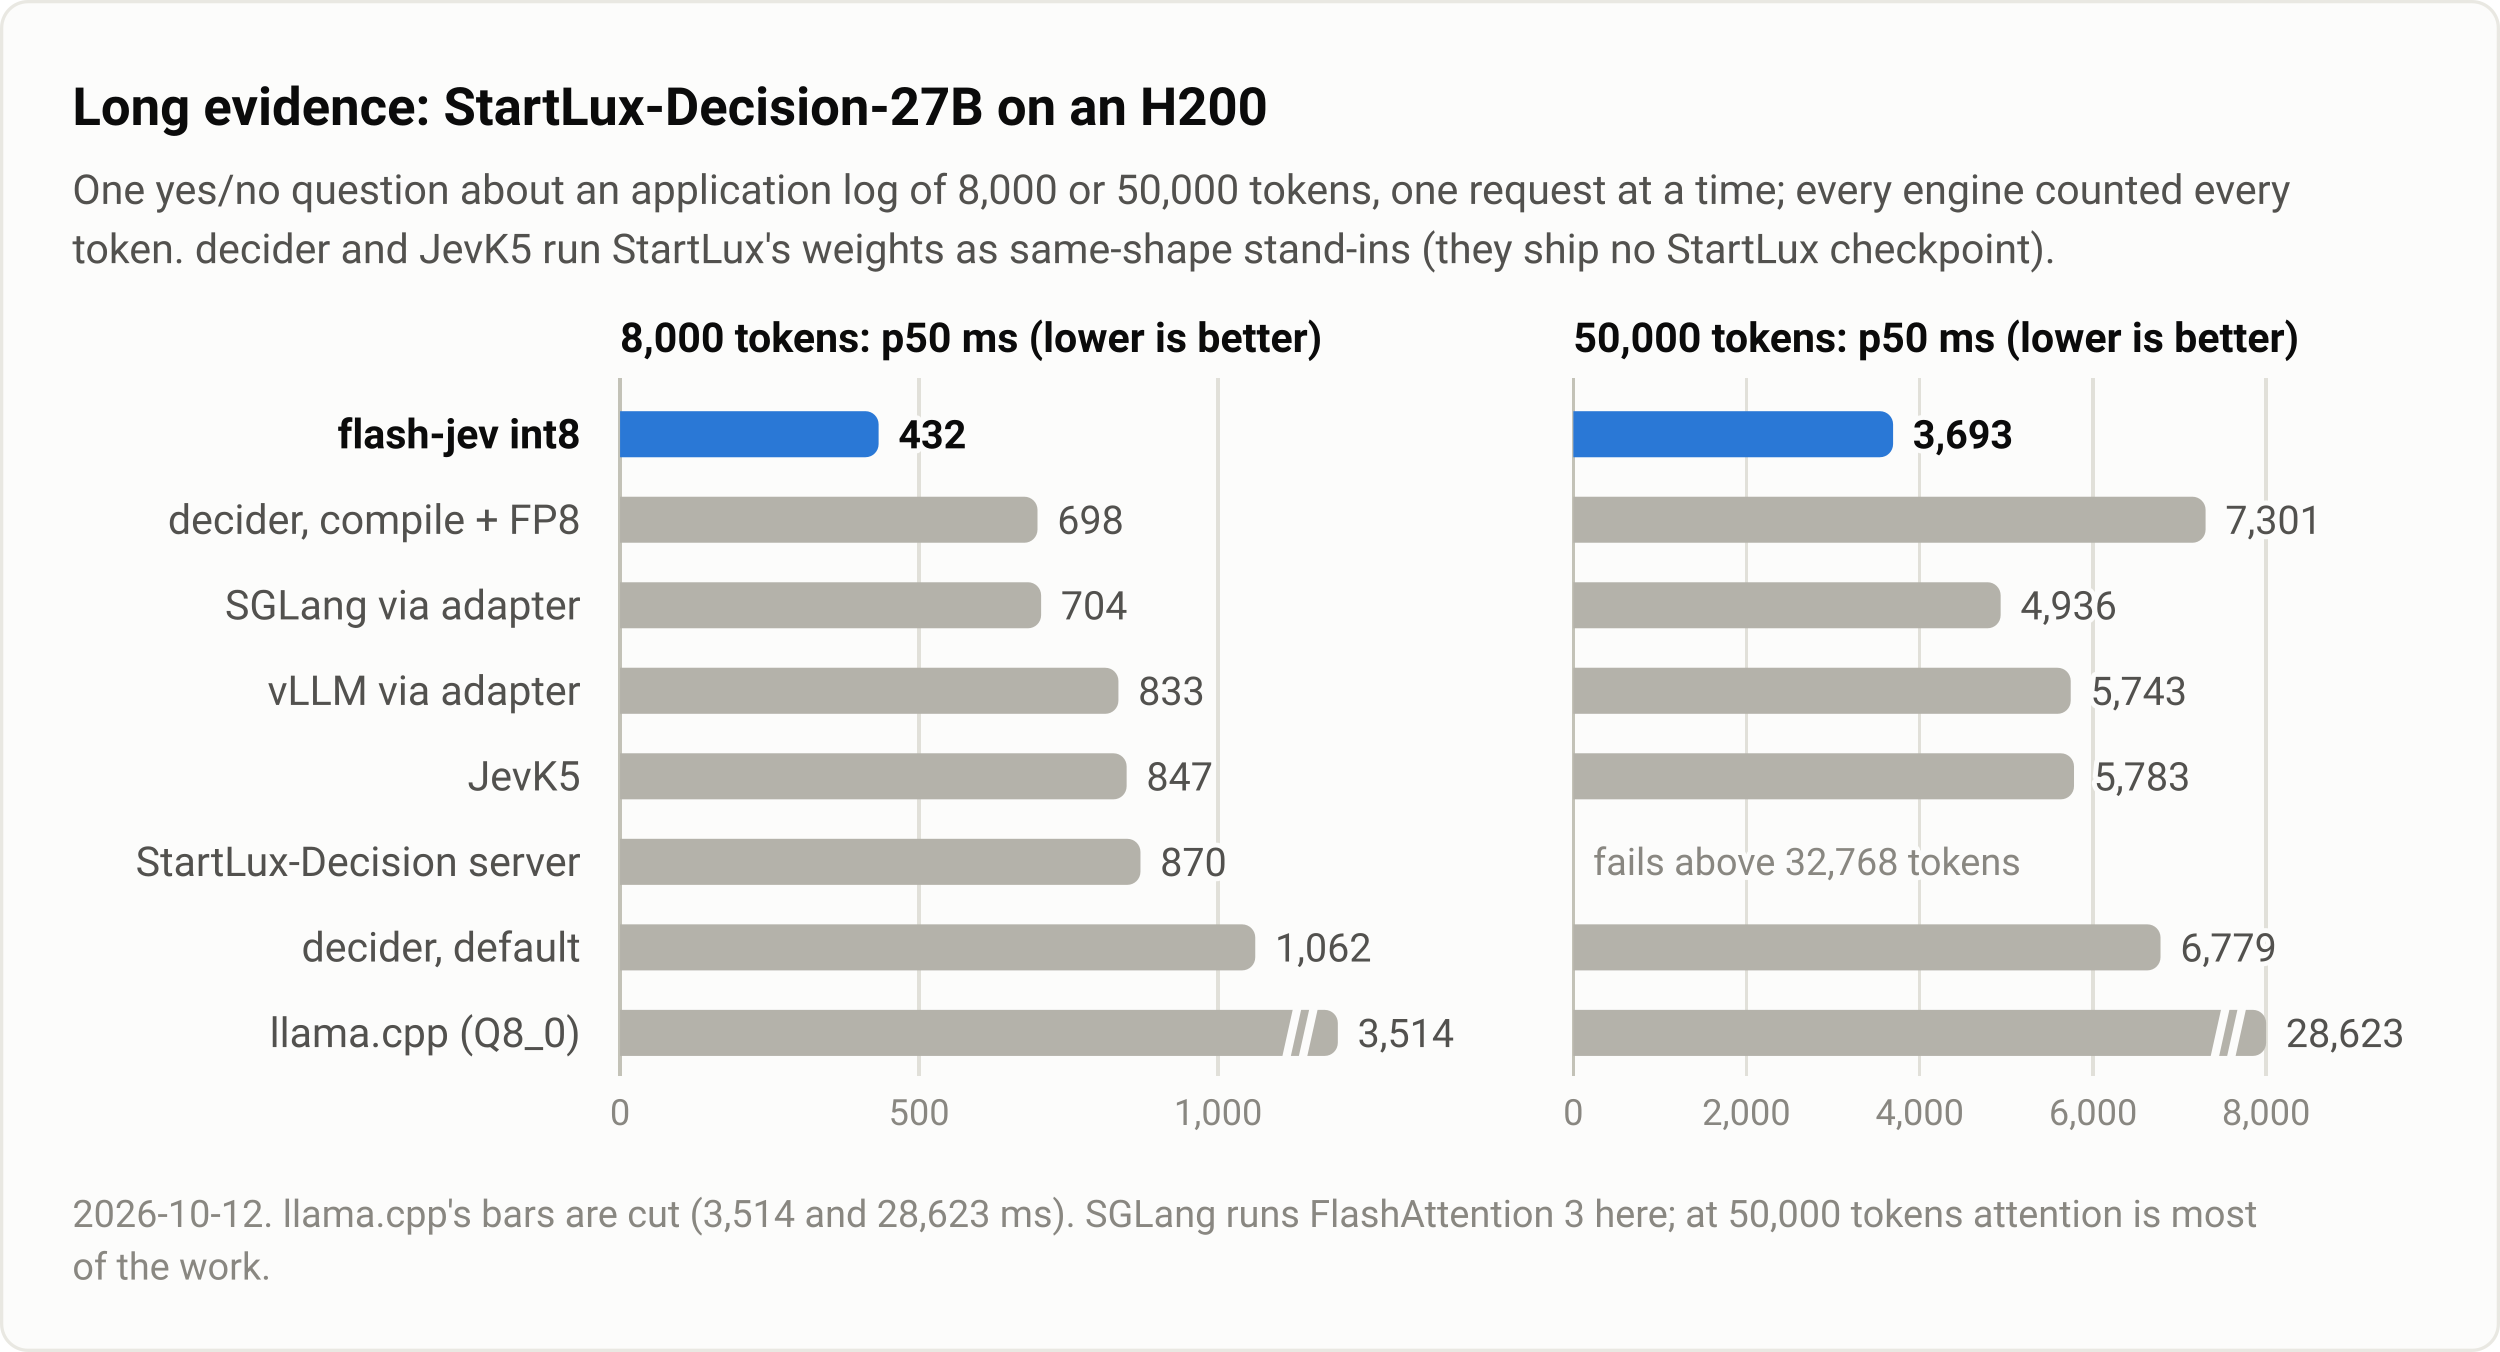
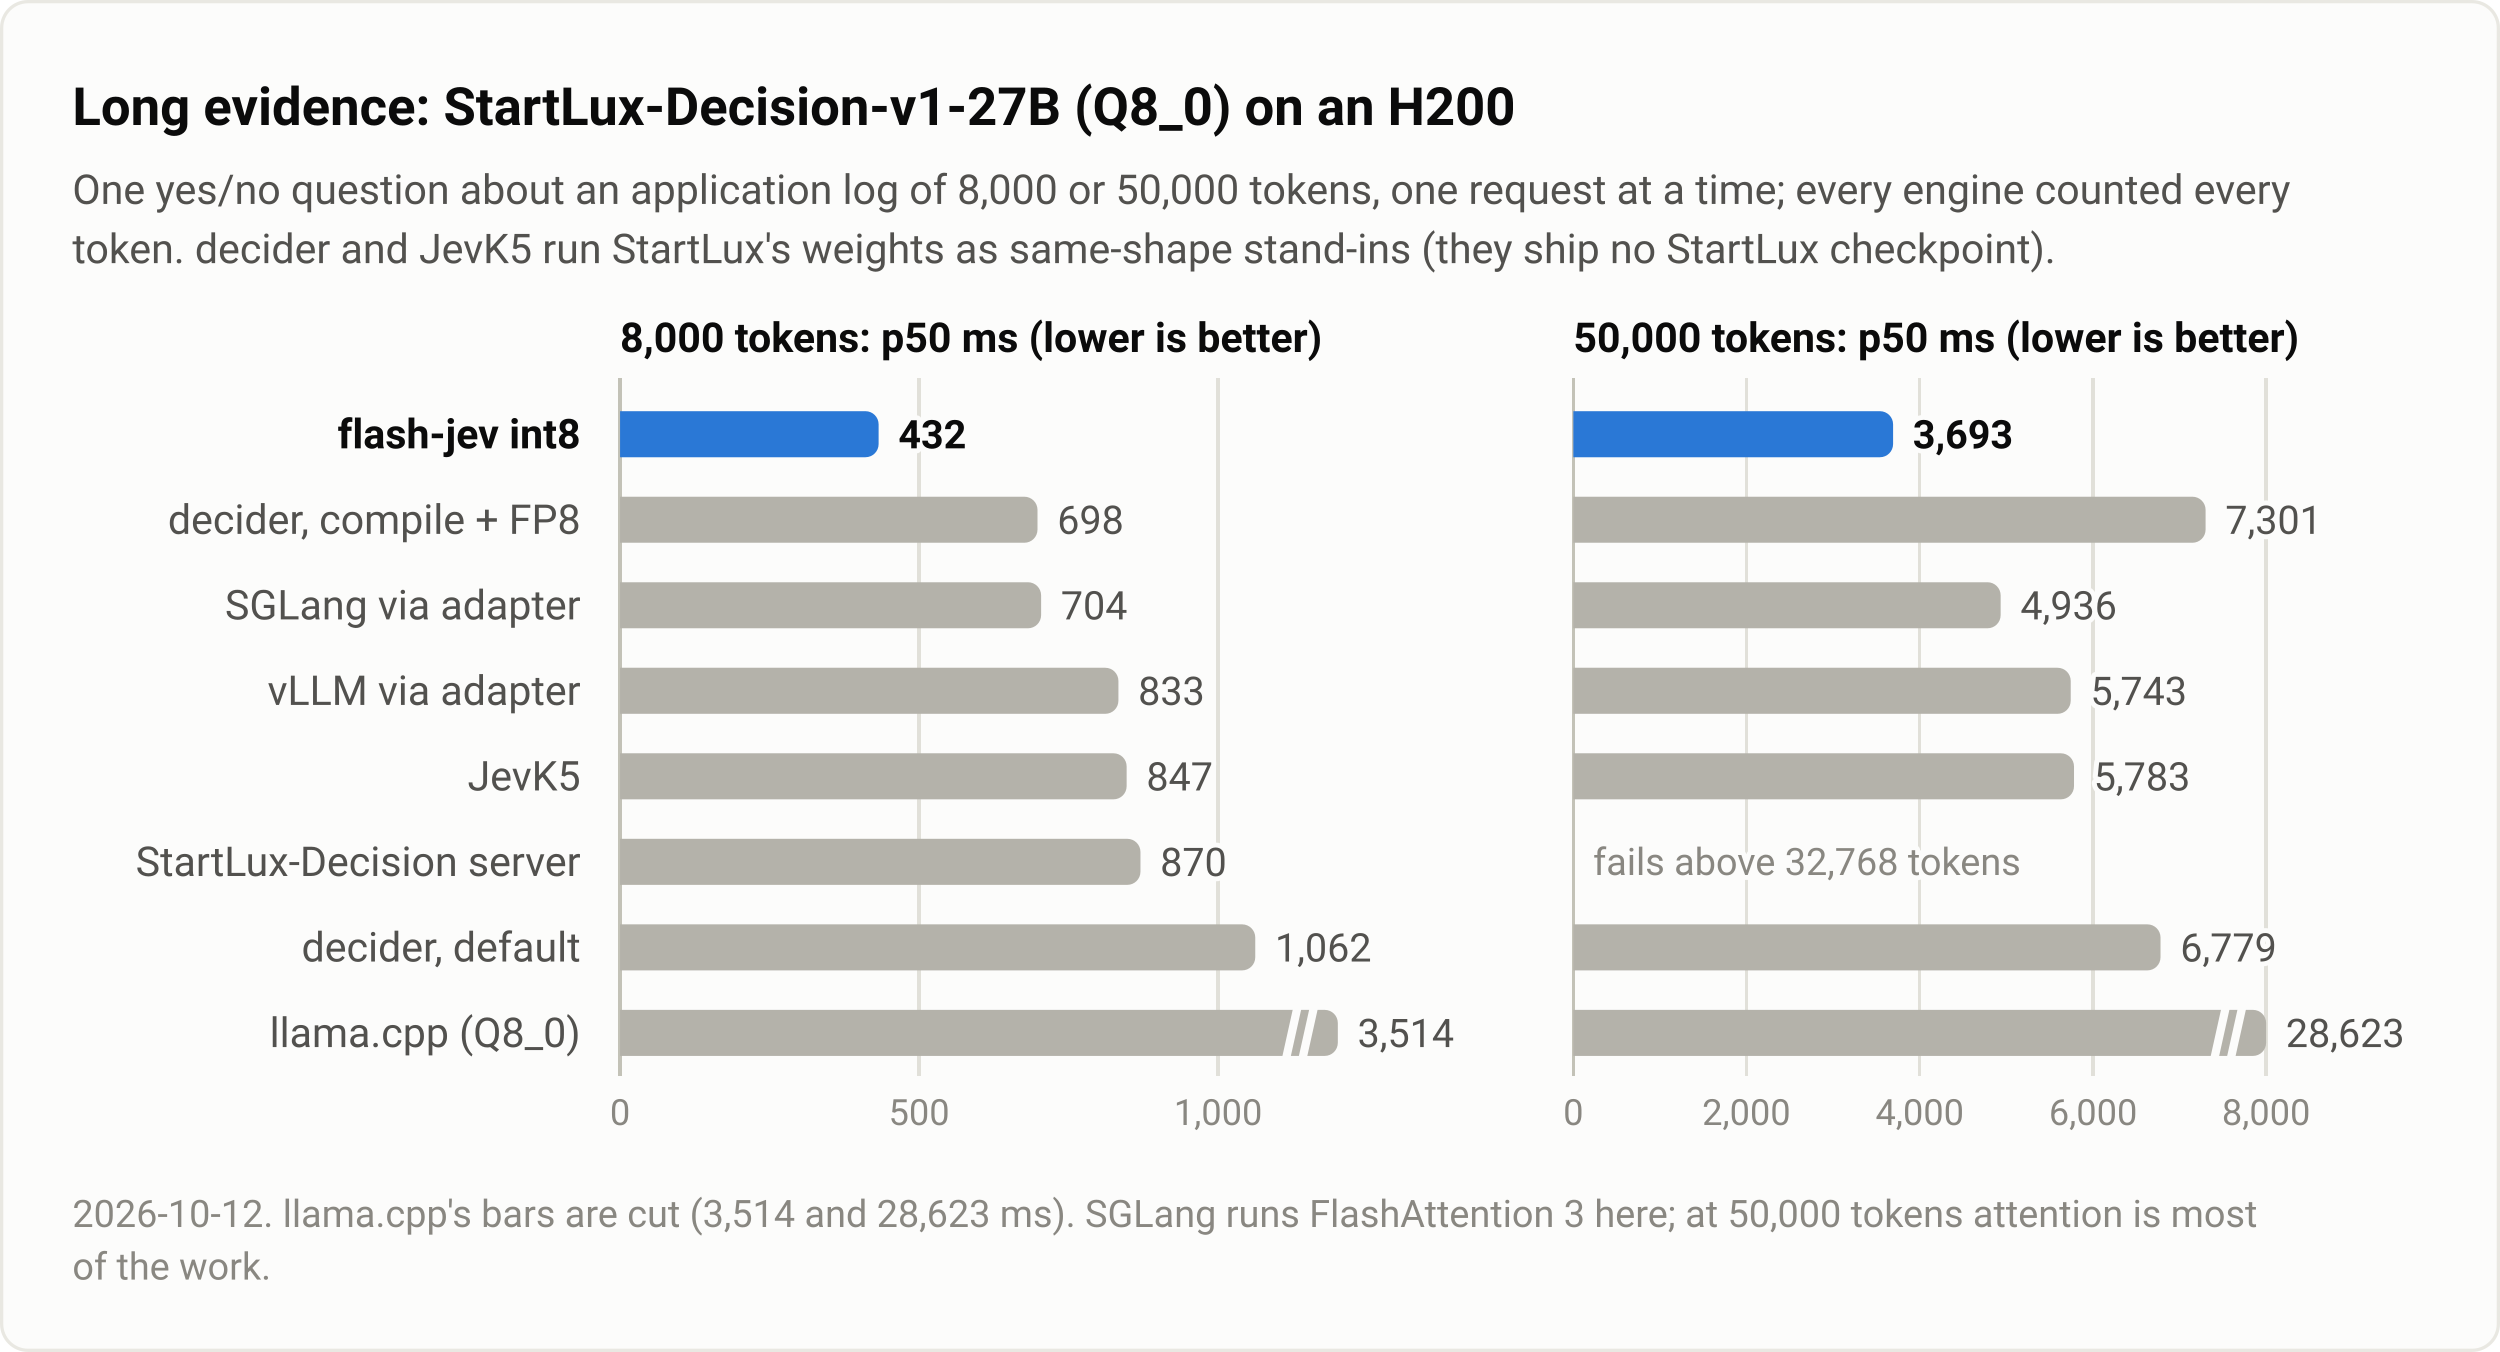
<svg xmlns="http://www.w3.org/2000/svg" width="760" height="411" viewBox="0 0 760 411" role="img" aria-labelledby="title desc" font-family="system-ui, -apple-system, 'Segoe UI', Roboto, 'Helvetica Neue', Arial, sans-serif">
  <rect x="0.5" y="0.5" width="759" height="410" rx="8" fill="#fcfcfb" stroke="#e9e8e2" />
-   <text x="22.0" y="38.0" font-size="16" fill="#0b0b0b" text-anchor="start" font-weight="600">Long evidence: StartLux-Decision-27B on an H200</text>
+   <text x="22.0" y="38.0" font-size="16" fill="#0b0b0b" text-anchor="start" font-weight="600">Long evidence: StartLux-Decision-v1-27B (Q8_0) on an H200</text>
  <text x="22.0" y="62.0" font-size="12.5" fill="#52514e" text-anchor="start" font-weight="400">One yes/no question about an application log of 8,000 or 50,000 tokens, one request at a time; every engine counted every</text>
  <text x="22.0" y="80.0" font-size="12.5" fill="#52514e" text-anchor="start" font-weight="400">token. decider and JevK5 run StartLux's weights as same-shape stand-ins (they ship no StartLux checkpoint).</text>
  <text x="188.5" y="107.0" font-size="12.5" fill="#0b0b0b" text-anchor="start" font-weight="600">8,000 tokens: p50 ms (lower is better)</text>
  <text x="188.5" y="342.0" font-size="11" fill="#898781" text-anchor="middle" font-weight="400" style="font-variant-numeric: tabular-nums">0</text>
  <line x1="279.4" y1="115.0" x2="279.4" y2="327.0" stroke="#e1e0d9" stroke-width="1" shape-rendering="crispEdges" />
  <text x="279.4" y="342.0" font-size="11" fill="#898781" text-anchor="middle" font-weight="400" style="font-variant-numeric: tabular-nums">500</text>
  <line x1="370.3" y1="115.0" x2="370.3" y2="327.0" stroke="#e1e0d9" stroke-width="1" shape-rendering="crispEdges" />
  <text x="370.3" y="342.0" font-size="11" fill="#898781" text-anchor="middle" font-weight="400" style="font-variant-numeric: tabular-nums">1,000</text>
  <line x1="188.5" y1="115.0" x2="188.5" y2="327.0" stroke="#c3c2b7" stroke-width="1" shape-rendering="crispEdges" />
  <path d="M188.5,125.0 H263.1 A4.0,4.0 0 0 1 267.1,129.0 V135.0 A4.0,4.0 0 0 1 263.1,139.0 H188.5 Z" fill="#2a78d6" />
  <text x="273.1" y="136.3" font-size="12" fill="#0b0b0b" text-anchor="start" font-weight="600" style="font-variant-numeric: tabular-nums" stroke="#fcfcfb" stroke-width="3" stroke-linejoin="round" paint-order="stroke">432</text>
  <path d="M188.5,151.0 H311.4 A4.0,4.0 0 0 1 315.4,155.0 V161.0 A4.0,4.0 0 0 1 311.4,165.0 H188.5 Z" fill="#b4b2aa" />
  <text x="321.4" y="162.3" font-size="12" fill="#52514e" text-anchor="start" font-weight="400" style="font-variant-numeric: tabular-nums" stroke="#fcfcfb" stroke-width="3" stroke-linejoin="round" paint-order="stroke">698</text>
  <path d="M188.5,177.0 H312.5 A4.0,4.0 0 0 1 316.5,181.0 V187.0 A4.0,4.0 0 0 1 312.5,191.0 H188.5 Z" fill="#b4b2aa" />
  <text x="322.5" y="188.3" font-size="12" fill="#52514e" text-anchor="start" font-weight="400" style="font-variant-numeric: tabular-nums" stroke="#fcfcfb" stroke-width="3" stroke-linejoin="round" paint-order="stroke">704</text>
  <path d="M188.5,203.0 H336.0 A4.0,4.0 0 0 1 340.0,207.0 V213.0 A4.0,4.0 0 0 1 336.0,217.0 H188.5 Z" fill="#b4b2aa" />
  <text x="346.0" y="214.3" font-size="12" fill="#52514e" text-anchor="start" font-weight="400" style="font-variant-numeric: tabular-nums" stroke="#fcfcfb" stroke-width="3" stroke-linejoin="round" paint-order="stroke">833</text>
  <path d="M188.5,229.0 H338.5 A4.0,4.0 0 0 1 342.5,233.0 V239.0 A4.0,4.0 0 0 1 338.5,243.0 H188.5 Z" fill="#b4b2aa" />
  <text x="348.5" y="240.3" font-size="12" fill="#52514e" text-anchor="start" font-weight="400" style="font-variant-numeric: tabular-nums" stroke="#fcfcfb" stroke-width="3" stroke-linejoin="round" paint-order="stroke">847</text>
  <path d="M188.5,255.0 H342.7 A4.0,4.0 0 0 1 346.7,259.0 V265.0 A4.0,4.0 0 0 1 342.7,269.0 H188.5 Z" fill="#b4b2aa" />
  <text x="352.7" y="266.3" font-size="12" fill="#52514e" text-anchor="start" font-weight="400" style="font-variant-numeric: tabular-nums" stroke="#fcfcfb" stroke-width="3" stroke-linejoin="round" paint-order="stroke">870</text>
  <path d="M188.5,281.0 H377.6 A4.0,4.0 0 0 1 381.6,285.0 V291.0 A4.0,4.0 0 0 1 377.6,295.0 H188.5 Z" fill="#b4b2aa" />
  <text x="387.6" y="292.3" font-size="12" fill="#52514e" text-anchor="start" font-weight="400" style="font-variant-numeric: tabular-nums" stroke="#fcfcfb" stroke-width="3" stroke-linejoin="round" paint-order="stroke">1,062</text>
  <path d="M188.5,307.0 H402.7 A4.0,4.0 0 0 1 406.7,311.0 V317.0 A4.0,4.0 0 0 1 402.7,321.0 H188.5 Z" fill="#b4b2aa" />
  <line x1="390.7" y1="323.0" x2="394.7" y2="305.0" stroke="#fcfcfb" stroke-width="2.5" />
  <line x1="395.7" y1="323.0" x2="399.7" y2="305.0" stroke="#fcfcfb" stroke-width="2.5" />
  <text x="412.7" y="318.3" font-size="12" fill="#52514e" text-anchor="start" font-weight="400" style="font-variant-numeric: tabular-nums" stroke="#fcfcfb" stroke-width="3" stroke-linejoin="round" paint-order="stroke">3,514</text>
  <text x="478.3" y="107.0" font-size="12.5" fill="#0b0b0b" text-anchor="start" font-weight="600">50,000 tokens: p50 ms (lower is better)</text>
  <text x="478.3" y="342.0" font-size="11" fill="#898781" text-anchor="middle" font-weight="400" style="font-variant-numeric: tabular-nums">0</text>
  <line x1="530.9" y1="115.0" x2="530.9" y2="327.0" stroke="#e1e0d9" stroke-width="1" shape-rendering="crispEdges" />
  <text x="530.9" y="342.0" font-size="11" fill="#898781" text-anchor="middle" font-weight="400" style="font-variant-numeric: tabular-nums">2,000</text>
  <line x1="583.6" y1="115.0" x2="583.6" y2="327.0" stroke="#e1e0d9" stroke-width="1" shape-rendering="crispEdges" />
  <text x="583.6" y="342.0" font-size="11" fill="#898781" text-anchor="middle" font-weight="400" style="font-variant-numeric: tabular-nums">4,000</text>
  <line x1="636.3" y1="115.0" x2="636.3" y2="327.0" stroke="#e1e0d9" stroke-width="1" shape-rendering="crispEdges" />
  <text x="636.3" y="342.0" font-size="11" fill="#898781" text-anchor="middle" font-weight="400" style="font-variant-numeric: tabular-nums">6,000</text>
  <line x1="688.9" y1="115.0" x2="688.9" y2="327.0" stroke="#e1e0d9" stroke-width="1" shape-rendering="crispEdges" />
  <text x="688.9" y="342.0" font-size="11" fill="#898781" text-anchor="middle" font-weight="400" style="font-variant-numeric: tabular-nums">8,000</text>
  <line x1="478.3" y1="115.0" x2="478.3" y2="327.0" stroke="#c3c2b7" stroke-width="1" shape-rendering="crispEdges" />
  <path d="M478.3,125.0 H571.5 A4.0,4.0 0 0 1 575.5,129.0 V135.0 A4.0,4.0 0 0 1 571.5,139.0 H478.3 Z" fill="#2a78d6" />
  <text x="581.5" y="136.3" font-size="12" fill="#0b0b0b" text-anchor="start" font-weight="600" style="font-variant-numeric: tabular-nums" stroke="#fcfcfb" stroke-width="3" stroke-linejoin="round" paint-order="stroke">3,693</text>
  <path d="M478.3,151.0 H666.5 A4.0,4.0 0 0 1 670.5,155.0 V161.0 A4.0,4.0 0 0 1 666.5,165.0 H478.3 Z" fill="#b4b2aa" />
  <text x="676.5" y="162.3" font-size="12" fill="#52514e" text-anchor="start" font-weight="400" style="font-variant-numeric: tabular-nums" stroke="#fcfcfb" stroke-width="3" stroke-linejoin="round" paint-order="stroke">7,301</text>
  <path d="M478.3,177.0 H604.2 A4.0,4.0 0 0 1 608.2,181.0 V187.0 A4.0,4.0 0 0 1 604.2,191.0 H478.3 Z" fill="#b4b2aa" />
  <text x="614.2" y="188.3" font-size="12" fill="#52514e" text-anchor="start" font-weight="400" style="font-variant-numeric: tabular-nums" stroke="#fcfcfb" stroke-width="3" stroke-linejoin="round" paint-order="stroke">4,936</text>
  <path d="M478.3,203.0 H625.5 A4.0,4.0 0 0 1 629.5,207.0 V213.0 A4.0,4.0 0 0 1 625.5,217.0 H478.3 Z" fill="#b4b2aa" />
  <text x="635.5" y="214.3" font-size="12" fill="#52514e" text-anchor="start" font-weight="400" style="font-variant-numeric: tabular-nums" stroke="#fcfcfb" stroke-width="3" stroke-linejoin="round" paint-order="stroke">5,743</text>
  <path d="M478.3,229.0 H626.5 A4.0,4.0 0 0 1 630.5,233.0 V239.0 A4.0,4.0 0 0 1 626.5,243.0 H478.3 Z" fill="#b4b2aa" />
  <text x="636.5" y="240.3" font-size="12" fill="#52514e" text-anchor="start" font-weight="400" style="font-variant-numeric: tabular-nums" stroke="#fcfcfb" stroke-width="3" stroke-linejoin="round" paint-order="stroke">5,783</text>
  <text x="484.3" y="266.0" font-size="11.5" fill="#898781" text-anchor="start" font-weight="400" stroke="#fcfcfb" stroke-width="3" stroke-linejoin="round" paint-order="stroke">fails above 32,768 tokens</text>
  <path d="M478.3,281.0 H652.8 A4.0,4.0 0 0 1 656.8,285.0 V291.0 A4.0,4.0 0 0 1 652.8,295.0 H478.3 Z" fill="#b4b2aa" />
  <text x="662.8" y="292.3" font-size="12" fill="#52514e" text-anchor="start" font-weight="400" style="font-variant-numeric: tabular-nums" stroke="#fcfcfb" stroke-width="3" stroke-linejoin="round" paint-order="stroke">6,779</text>
  <path d="M478.3,307.0 H684.9 A4.0,4.0 0 0 1 688.9,311.0 V317.0 A4.0,4.0 0 0 1 684.9,321.0 H478.3 Z" fill="#b4b2aa" />
  <line x1="672.9" y1="323.0" x2="676.9" y2="305.0" stroke="#fcfcfb" stroke-width="2.5" />
  <line x1="677.9" y1="323.0" x2="681.9" y2="305.0" stroke="#fcfcfb" stroke-width="2.5" />
  <text x="694.9" y="318.3" font-size="12" fill="#52514e" text-anchor="start" font-weight="400" style="font-variant-numeric: tabular-nums" stroke="#fcfcfb" stroke-width="3" stroke-linejoin="round" paint-order="stroke">28,623</text>
  <text x="176.5" y="136.3" font-size="12.5" fill="#0b0b0b" text-anchor="end" font-weight="600">flash-jev int8</text>
  <text x="176.5" y="162.3" font-size="12.5" fill="#52514e" text-anchor="end" font-weight="400">decider, compile + FP8</text>
  <text x="176.5" y="188.3" font-size="12.5" fill="#52514e" text-anchor="end" font-weight="400">SGLang via adapter</text>
  <text x="176.5" y="214.3" font-size="12.5" fill="#52514e" text-anchor="end" font-weight="400">vLLM via adapter</text>
  <text x="176.5" y="240.3" font-size="12.5" fill="#52514e" text-anchor="end" font-weight="400">JevK5</text>
  <text x="176.5" y="266.3" font-size="12.5" fill="#52514e" text-anchor="end" font-weight="400">StartLux-Decision server</text>
  <text x="176.5" y="292.3" font-size="12.5" fill="#52514e" text-anchor="end" font-weight="400">decider, default</text>
  <text x="176.5" y="318.3" font-size="12.5" fill="#52514e" text-anchor="end" font-weight="400">llama.cpp (Q8_0)</text>
  <text x="22.0" y="373.0" font-size="11.5" fill="#898781" text-anchor="start" font-weight="400">2026-10-12. llama.cpp's bars are cut (3,514 and 28,623 ms). SGLang runs FlashAttention 3 here; at 50,000 tokens attention is most</text>
  <text x="22.0" y="389.0" font-size="11.5" fill="#898781" text-anchor="start" font-weight="400">of the work.</text>
</svg>
